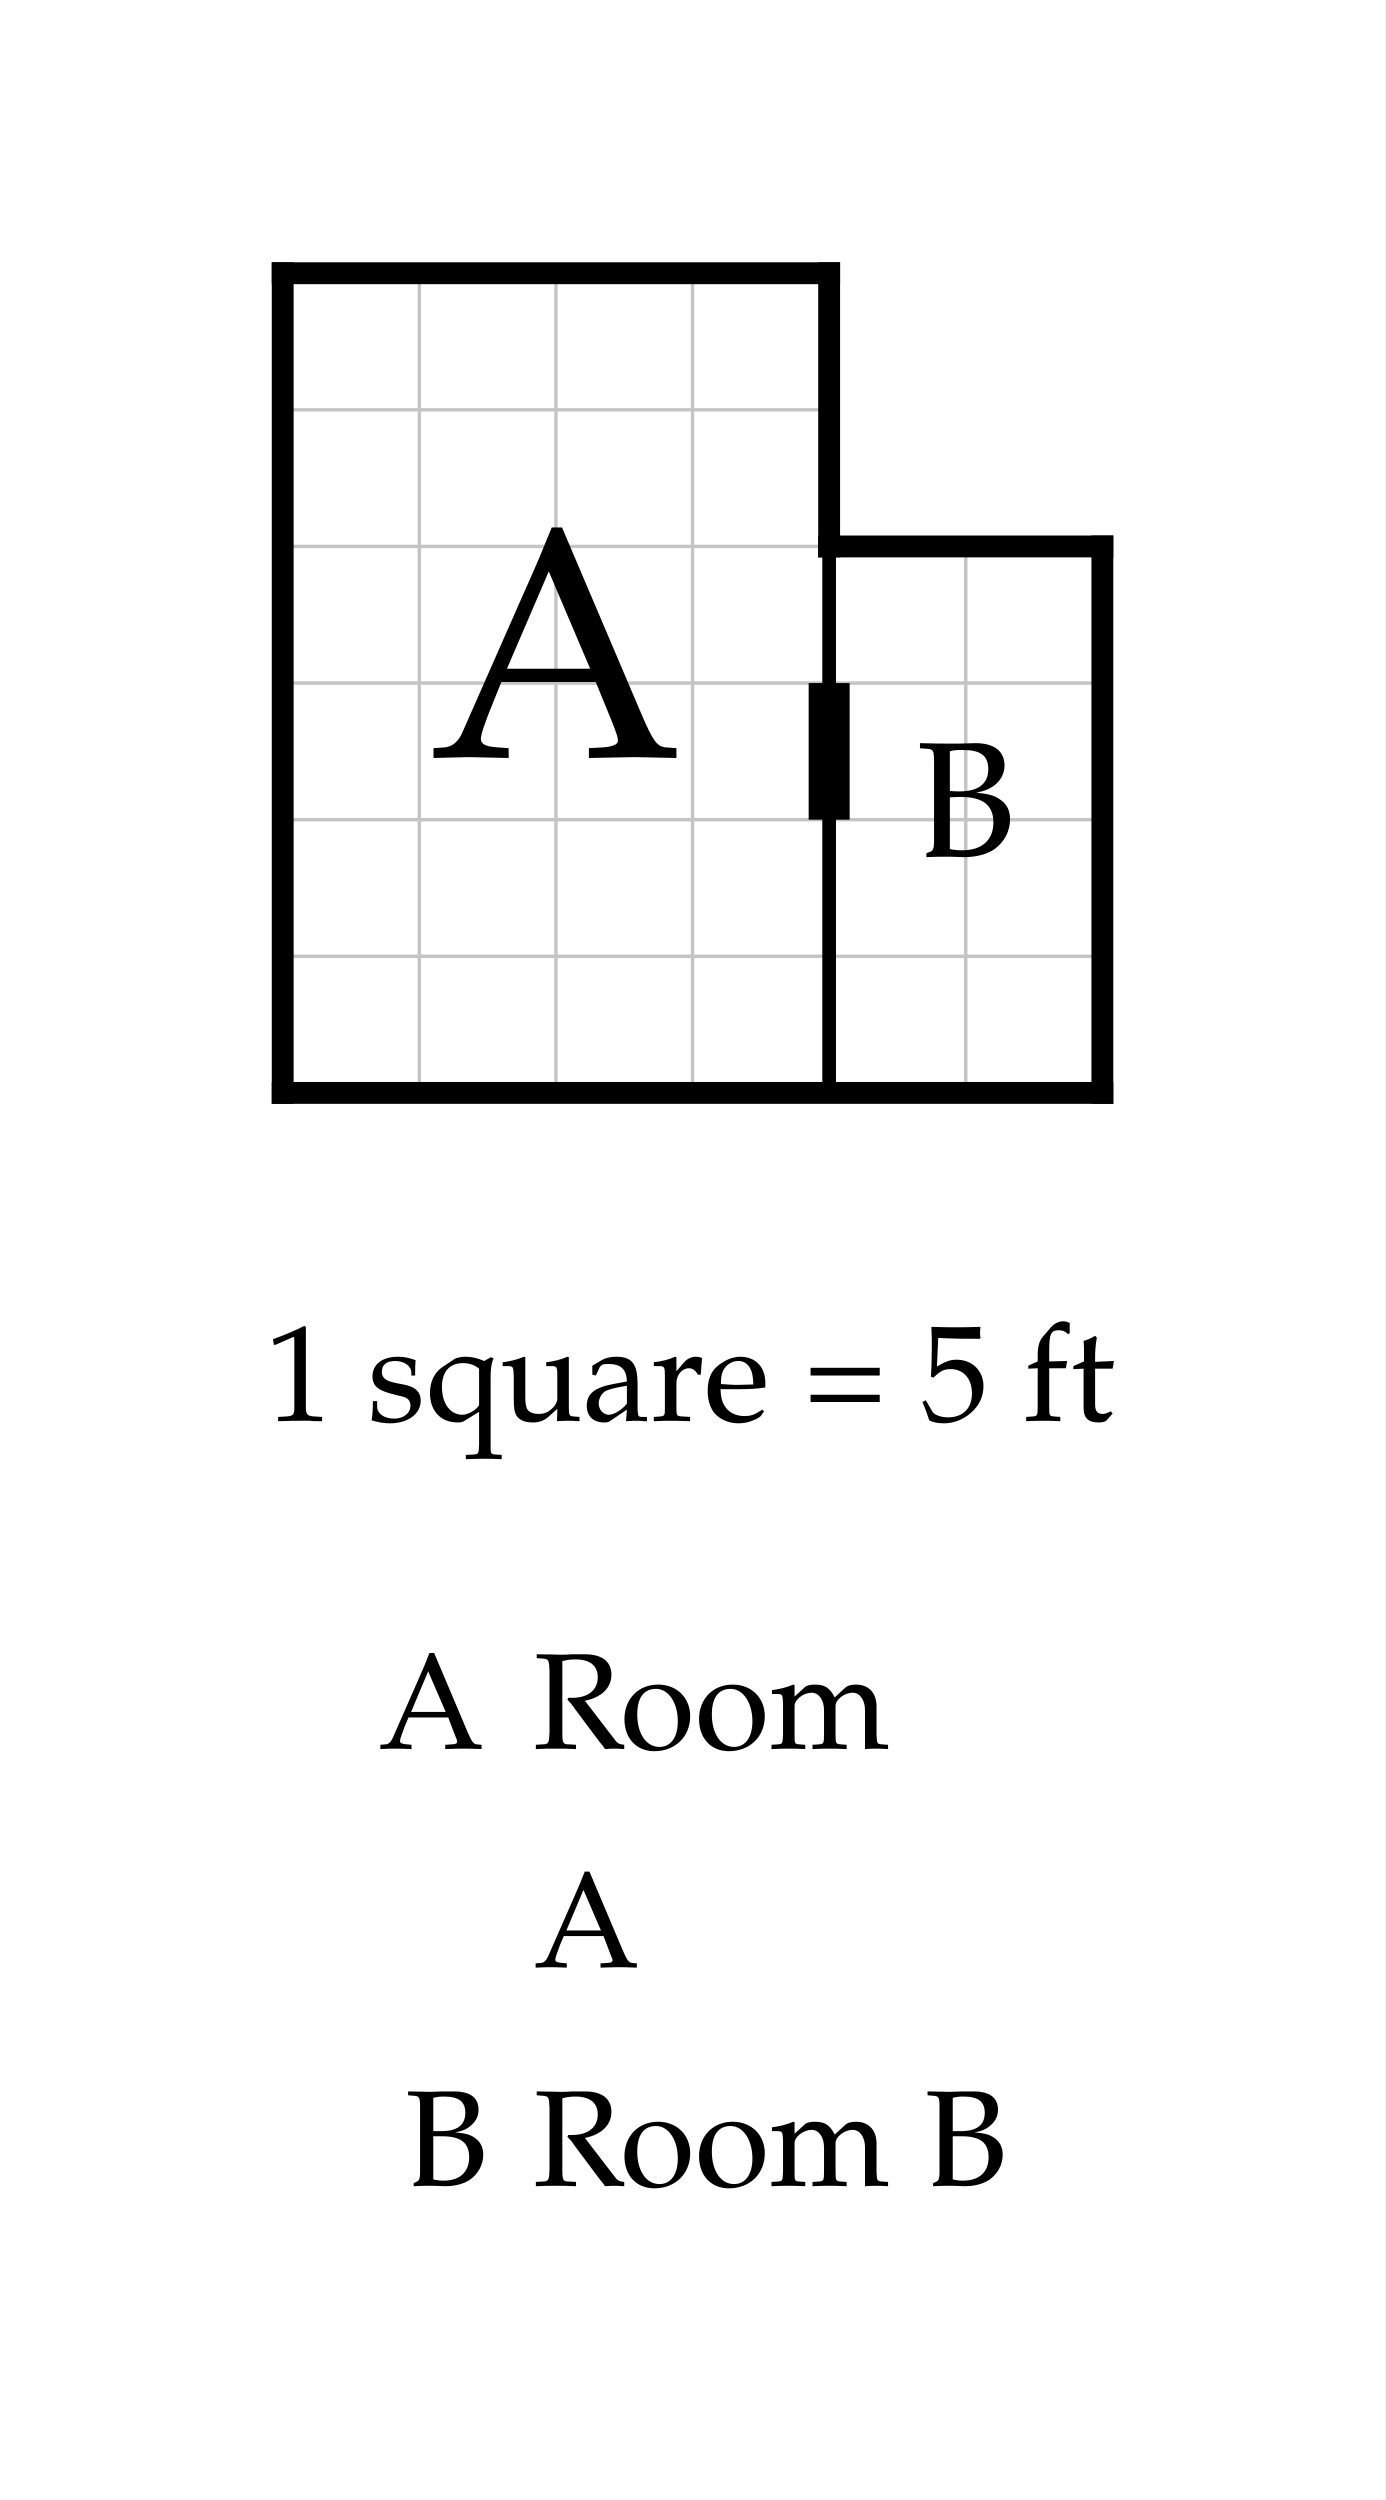
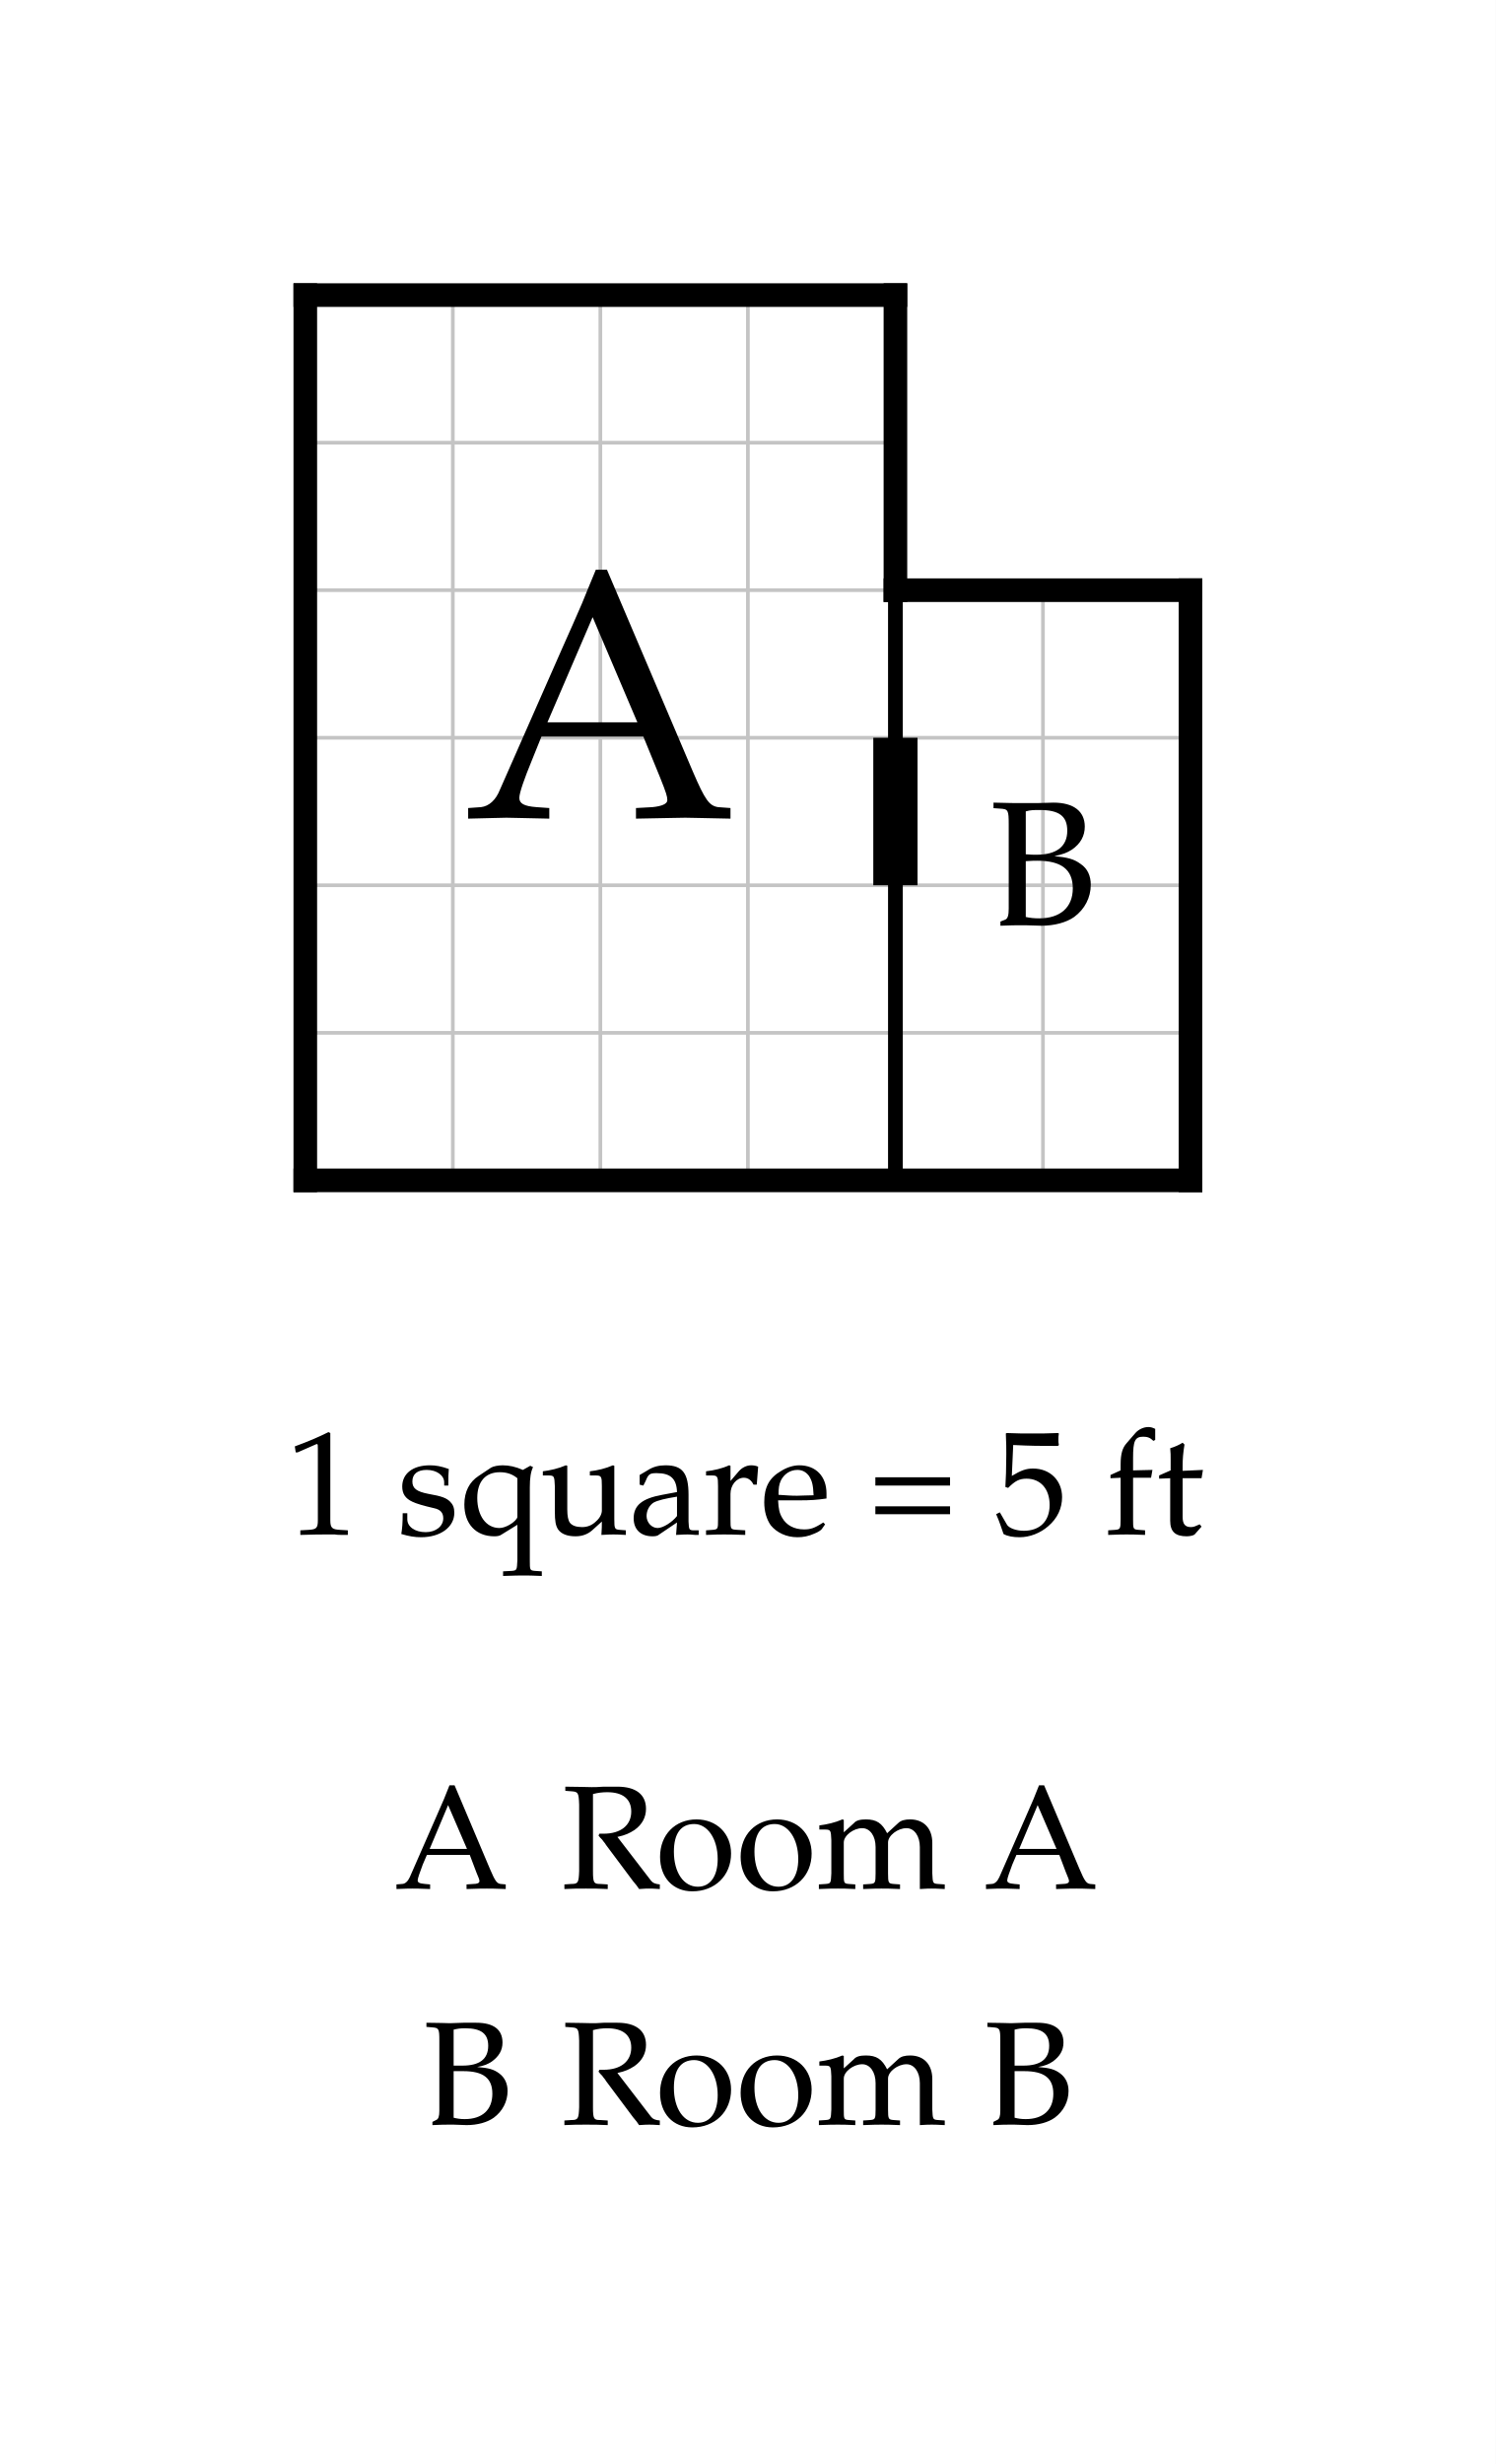
- <svg xmlns="http://www.w3.org/2000/svg" width="506.946" height="915" viewBox="-10.347 -10 50.695 91.5" font-family="Palatino, Georgia, Times New Roman, serif" font-weight="400" fill="black">
-   <rect x="-10.347" y="-10" width="50.695" height="91.5" fill="white" />
+ <svg xmlns="http://www.w3.org/2000/svg" width="506.946" height="835" viewBox="-10.347 -10 50.695 83.5" font-family="Palatino, Georgia, Times New Roman, serif" font-weight="400" fill="black">
+   <rect x="-10.347" y="-10" width="50.695" height="83.5" fill="white" />
  <defs>
    <clipPath id="plan-grid">
      <path d="M0 0h20v30h-20z M20 10h10v20h-10z" />
    </clipPath>
  </defs>
  <g class="grid" clip-path="url(#plan-grid)" stroke="#c4c4c4" stroke-width="0.125">
    <line x1="0" y1="0" x2="0" y2="30" />
    <line x1="5" y1="0" x2="5" y2="30" />
    <line x1="10" y1="0" x2="10" y2="30" />
    <line x1="15" y1="0" x2="15" y2="30" />
    <line x1="20" y1="0" x2="20" y2="30" />
    <line x1="25" y1="0" x2="25" y2="30" />
    <line x1="30" y1="0" x2="30" y2="30" />
    <line x1="0" y1="0" x2="30" y2="0" />
    <line x1="0" y1="5" x2="30" y2="5" />
    <line x1="0" y1="10" x2="30" y2="10" />
    <line x1="0" y1="15" x2="30" y2="15" />
    <line x1="0" y1="20" x2="30" y2="20" />
    <line x1="0" y1="25" x2="30" y2="25" />
    <line x1="0" y1="30" x2="30" y2="30" />
  </g>
  <line class="wall interior" x1="20" y1="10" x2="20" y2="30" stroke="black" stroke-width="0.5" stroke-linecap="square" />
  <line class="wall exterior" x1="0" y1="0" x2="0" y2="30" stroke="black" stroke-width="0.8" stroke-linecap="square" />
  <line class="wall exterior" x1="0" y1="0" x2="20" y2="0" stroke="black" stroke-width="0.8" stroke-linecap="square" />
  <line class="wall exterior" x1="0" y1="30" x2="30" y2="30" stroke="black" stroke-width="0.8" stroke-linecap="square" />
  <line class="wall exterior" x1="20" y1="0" x2="20" y2="10" stroke="black" stroke-width="0.8" stroke-linecap="square" />
  <line class="wall exterior" x1="20" y1="10" x2="30" y2="10" stroke="black" stroke-width="0.8" stroke-linecap="square" />
  <line class="wall exterior" x1="30" y1="10" x2="30" y2="30" stroke="black" stroke-width="0.8" stroke-linecap="square" />
  <text data-room="a" x="10" y="15" text-anchor="middle" dominant-baseline="central" font-size="12">A</text>
  <text data-room="b" x="25" y="20" text-anchor="middle" dominant-baseline="central" font-size="6">B</text>
  <line class="door" x1="20" y1="15" x2="20" y2="20" stroke="black" stroke-width="1.5" />
  <g class="scale" font-size="5">
    <text x="-0.652" y="42">1 square = 5 ft</text>
  </g>
  <g class="key" font-size="5">
-     <text x="3.495" y="54">A</text>
-     <text x="9.156" y="54">Room</text>
-     <text x="9.181" y="62">A</text>
+     <text x="3.01" y="54">A</text>
+     <text x="8.672" y="54">Room A</text>
  </g>
  <g class="key" font-size="5">
-     <text x="4.463" y="70">B</text>
-     <text x="9.156" y="70">Room B</text>
+     <text x="3.979" y="62">B</text>
+     <text x="8.672" y="62">Room B</text>
  </g>
</svg>
